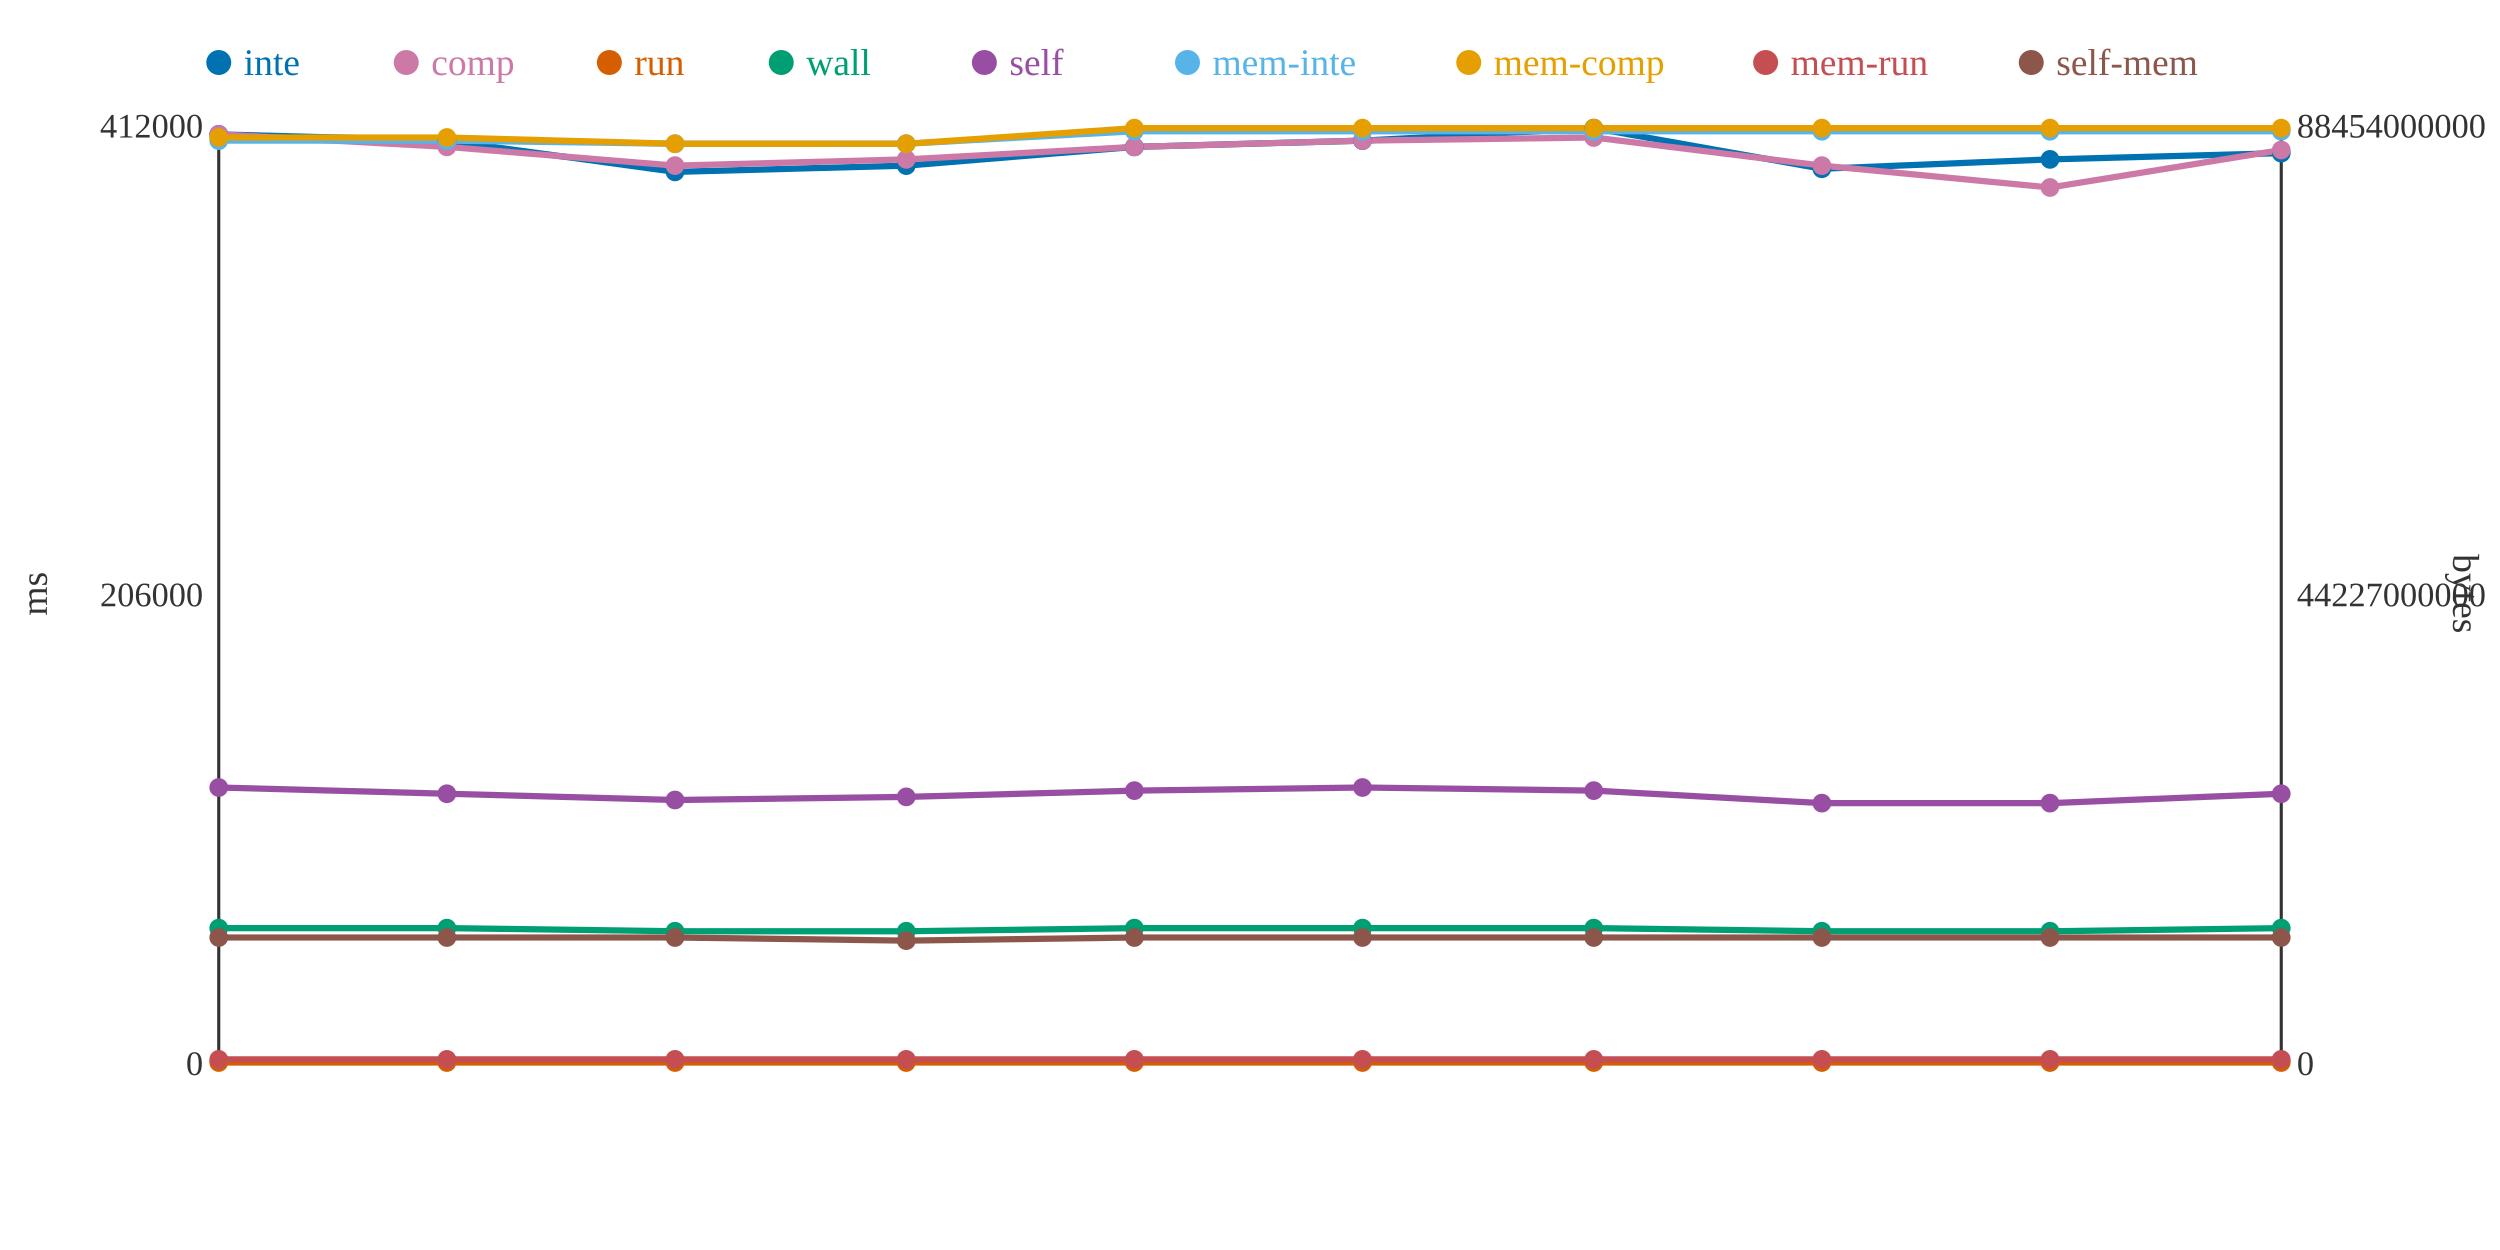
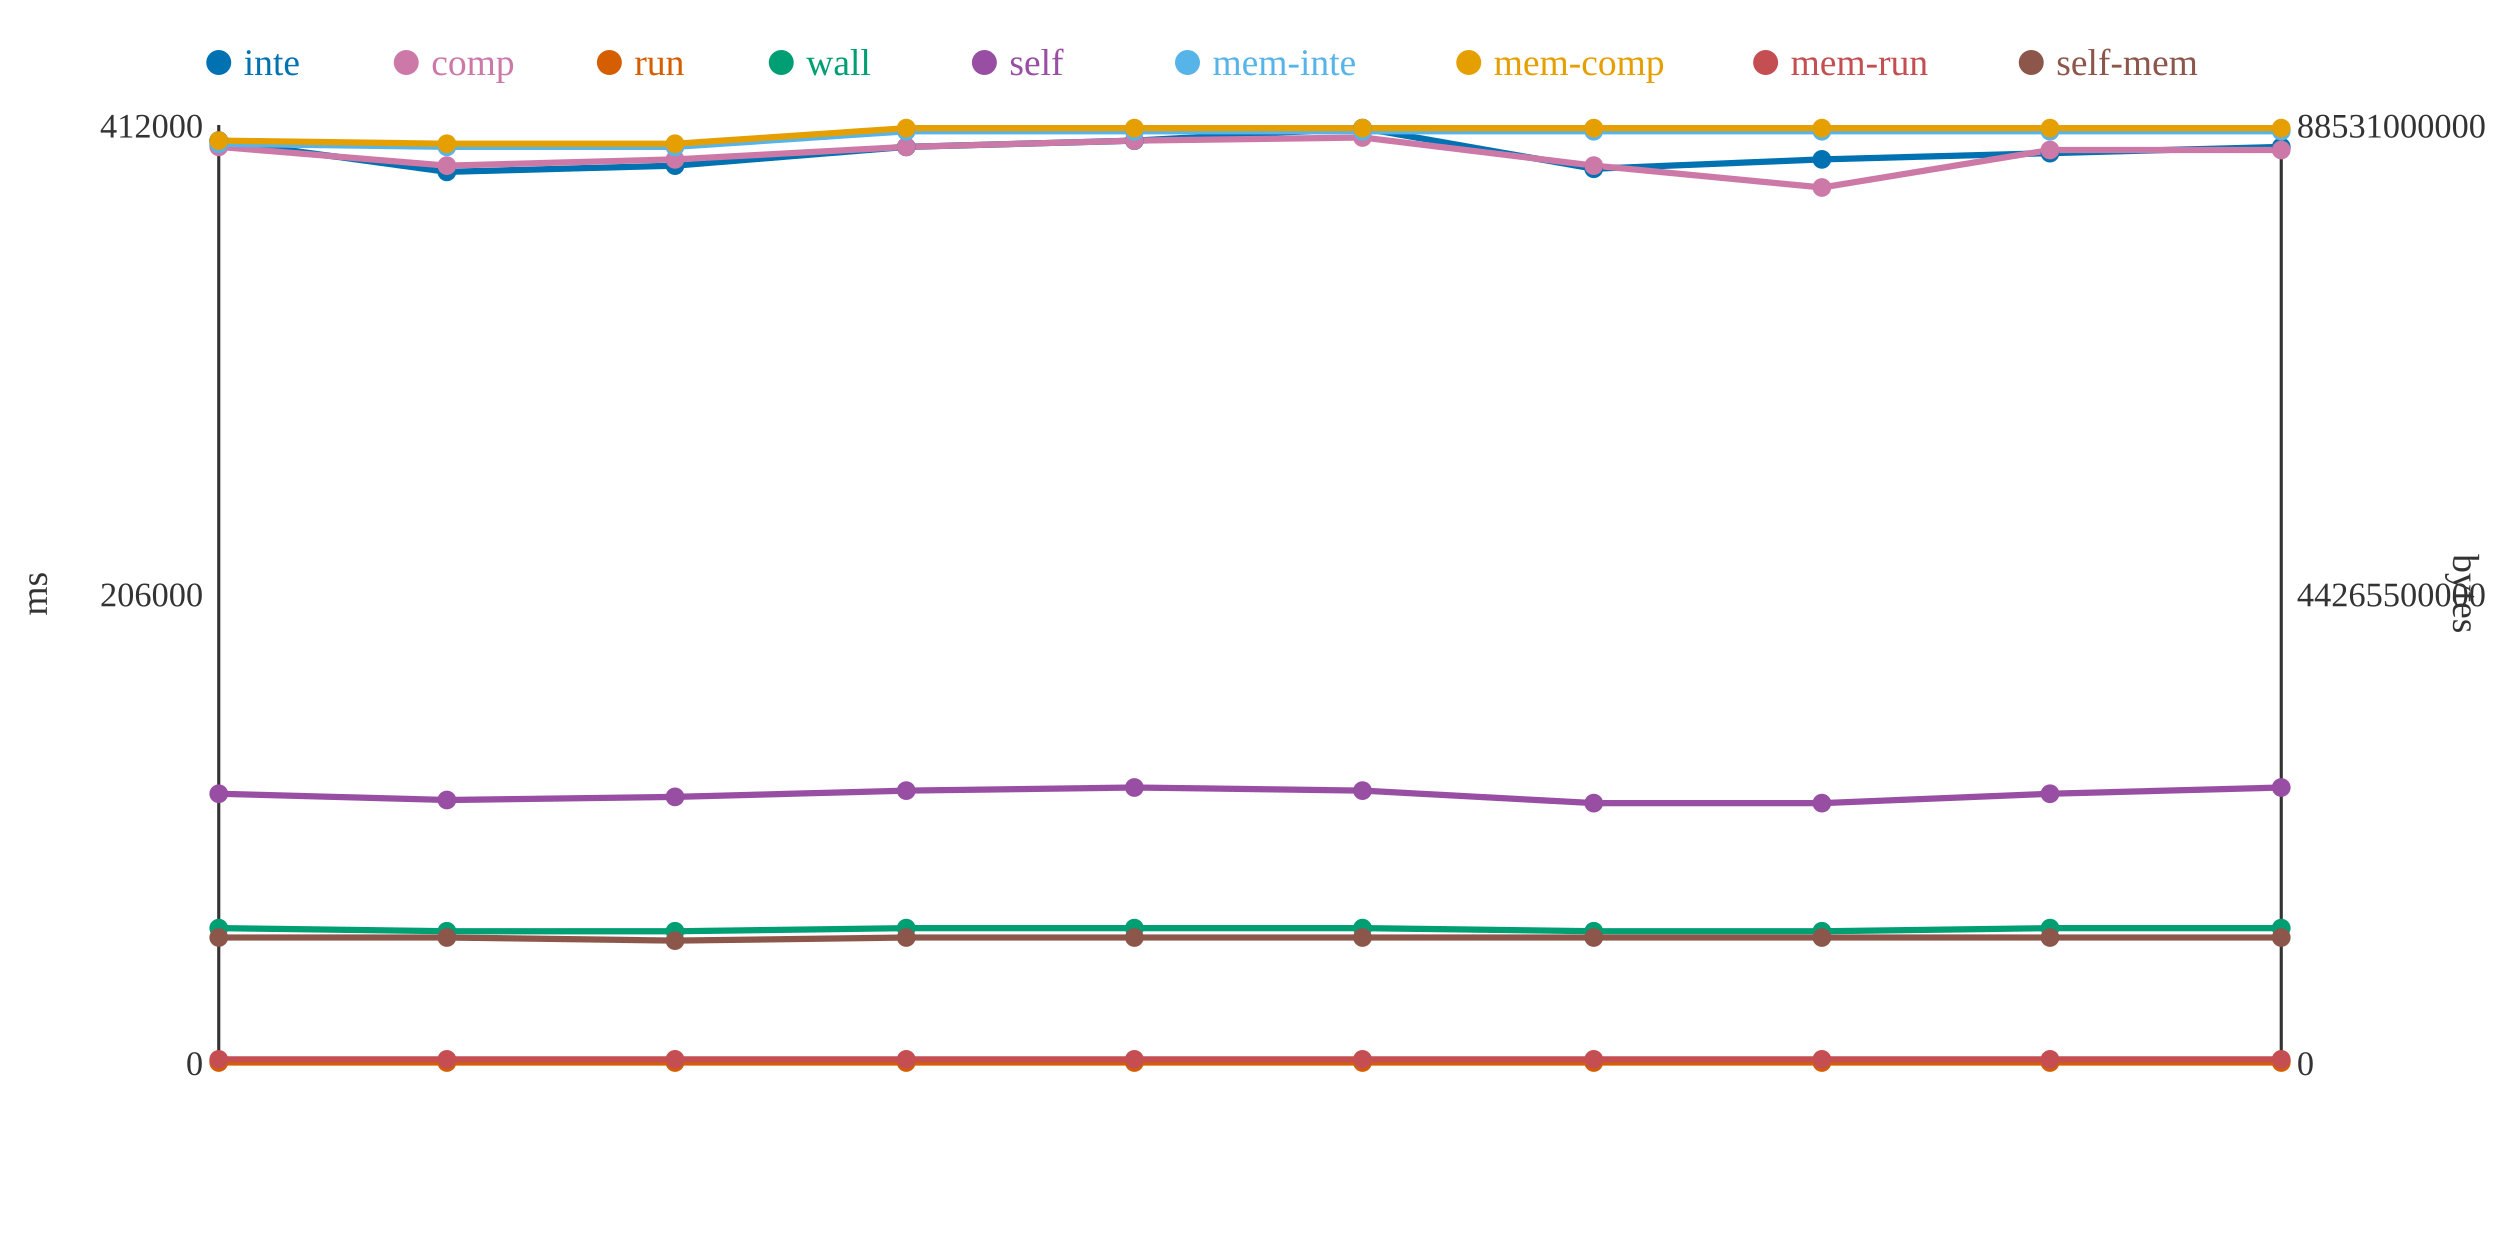
<svg xmlns="http://www.w3.org/2000/svg" width="800" height="400">
  <rect width="800" height="400" fill="white" />
  <line x1="70" y1="40" x2="70" y2="340" stroke="#333" stroke-width="1" />
  <line x1="70" y1="340" x2="730" y2="340" stroke="#333" stroke-width="1" />
  <line x1="730" y1="40" x2="730" y2="340" stroke="#333" stroke-width="1" />
  <text x="65" y="344" text-anchor="end" font-size="11" fill="#333">0</text>
  <text x="65" y="194" text-anchor="end" font-size="11" fill="#333">206000</text>
  <text x="65" y="44" text-anchor="end" font-size="11" fill="#333">412000</text>
  <text x="15" y="190" text-anchor="middle" font-size="12" fill="#333" transform="rotate(-90 15 190)">ms</text>
  <text x="735" y="344" text-anchor="start" font-size="11" fill="#333">0</text>
-   <text x="735" y="194" text-anchor="start" font-size="11" fill="#333">44227000000</text>
-   <text x="735" y="44" text-anchor="start" font-size="11" fill="#333">88454000000</text>
+   <text x="735" y="194" text-anchor="start" font-size="11" fill="#333">44265500000</text>
+   <text x="735" y="44" text-anchor="start" font-size="11" fill="#333">88531000000</text>
  <text x="785" y="190" text-anchor="middle" font-size="12" fill="#333" transform="rotate(90 785 190)">bytes</text>
-   <polyline points="70,43 143,45 216,55 290,53 363,47 436,45 510,41 583,54 656,51 730,49" fill="none" stroke="#0072B2" stroke-width="2" />
-   <polyline points="70,43 143,47 216,53 290,51 363,47 436,45 510,44 583,53 656,60 730,48" fill="none" stroke="#CC79A7" stroke-width="2" />
+   <polyline points="70,45 143,55 216,53 290,47 363,45 436,41 510,54 583,51 656,49 730,47" fill="none" stroke="#0072B2" stroke-width="2" />
+   <polyline points="70,47 143,53 216,51 290,47 363,45 436,44 510,53 583,60 656,48 730,48" fill="none" stroke="#CC79A7" stroke-width="2" />
  <polyline points="70,340 143,340 216,340 290,340 363,340 436,340 510,340 583,340 656,340 730,340" fill="none" stroke="#D55E00" stroke-width="2" />
-   <polyline points="70,297 143,297 216,298 290,298 363,297 436,297 510,297 583,298 656,298 730,297" fill="none" stroke="#009E73" stroke-width="2" />
-   <polyline points="70,252 143,254 216,256 290,255 363,253 436,252 510,253 583,257 656,257 730,254" fill="none" stroke="#984EA3" stroke-width="2" />
-   <polyline points="70,45 143,45 216,46 290,46 363,42 436,42 510,42 583,42 656,42 730,42" fill="none" stroke="#56B4E9" stroke-width="2" />
-   <polyline points="70,44 143,44 216,46 290,46 363,41 436,41 510,41 583,41 656,41 730,41" fill="none" stroke="#E69F00" stroke-width="2" />
+   <polyline points="70,297 143,298 216,298 290,297 363,297 436,297 510,298 583,298 656,297 730,297" fill="none" stroke="#009E73" stroke-width="2" />
+   <polyline points="70,254 143,256 216,255 290,253 363,252 436,253 510,257 583,257 656,254 730,252" fill="none" stroke="#984EA3" stroke-width="2" />
+   <polyline points="70,46 143,47 216,47 290,42 363,42 436,42 510,42 583,42 656,42 730,42" fill="none" stroke="#56B4E9" stroke-width="2" />
+   <polyline points="70,45 143,46 216,46 290,41 363,41 436,41 510,41 583,41 656,41 730,41" fill="none" stroke="#E69F00" stroke-width="2" />
  <polyline points="70,339 143,339 216,339 290,339 363,339 436,339 510,339 583,339 656,339 730,339" fill="none" stroke="#C44E52" stroke-width="2" />
-   <polyline points="70,300 143,300 216,300 290,301 363,300 436,300 510,300 583,300 656,300 730,300" fill="none" stroke="#8C564B" stroke-width="2" />
-   <circle cx="70" cy="43" r="3" fill="#0072B2" />
-   <circle cx="70" cy="43" r="3" fill="#CC79A7" />
+   <polyline points="70,300 143,300 216,301 290,300 363,300 436,300 510,300 583,300 656,300 730,300" fill="none" stroke="#8C564B" stroke-width="2" />
+   <circle cx="70" cy="45" r="3" fill="#0072B2" />
+   <circle cx="70" cy="47" r="3" fill="#CC79A7" />
  <circle cx="70" cy="340" r="3" fill="#D55E00" />
  <circle cx="70" cy="297" r="3" fill="#009E73" />
-   <circle cx="70" cy="252" r="3" fill="#984EA3" />
-   <circle cx="70" cy="45" r="3" fill="#56B4E9" />
-   <circle cx="70" cy="44" r="3" fill="#E69F00" />
+   <circle cx="70" cy="254" r="3" fill="#984EA3" />
+   <circle cx="70" cy="46" r="3" fill="#56B4E9" />
+   <circle cx="70" cy="45" r="3" fill="#E69F00" />
  <circle cx="70" cy="339" r="3" fill="#C44E52" />
  <circle cx="70" cy="300" r="3" fill="#8C564B" />
-   <circle cx="143" cy="45" r="3" fill="#0072B2" />
-   <circle cx="143" cy="47" r="3" fill="#CC79A7" />
+   <circle cx="143" cy="55" r="3" fill="#0072B2" />
+   <circle cx="143" cy="53" r="3" fill="#CC79A7" />
  <circle cx="143" cy="340" r="3" fill="#D55E00" />
-   <circle cx="143" cy="297" r="3" fill="#009E73" />
-   <circle cx="143" cy="254" r="3" fill="#984EA3" />
-   <circle cx="143" cy="45" r="3" fill="#56B4E9" />
-   <circle cx="143" cy="44" r="3" fill="#E69F00" />
+   <circle cx="143" cy="298" r="3" fill="#009E73" />
+   <circle cx="143" cy="256" r="3" fill="#984EA3" />
+   <circle cx="143" cy="47" r="3" fill="#56B4E9" />
+   <circle cx="143" cy="46" r="3" fill="#E69F00" />
  <circle cx="143" cy="339" r="3" fill="#C44E52" />
  <circle cx="143" cy="300" r="3" fill="#8C564B" />
-   <circle cx="216" cy="55" r="3" fill="#0072B2" />
-   <circle cx="216" cy="53" r="3" fill="#CC79A7" />
+   <circle cx="216" cy="53" r="3" fill="#0072B2" />
+   <circle cx="216" cy="51" r="3" fill="#CC79A7" />
  <circle cx="216" cy="340" r="3" fill="#D55E00" />
  <circle cx="216" cy="298" r="3" fill="#009E73" />
-   <circle cx="216" cy="256" r="3" fill="#984EA3" />
-   <circle cx="216" cy="46" r="3" fill="#56B4E9" />
+   <circle cx="216" cy="255" r="3" fill="#984EA3" />
+   <circle cx="216" cy="47" r="3" fill="#56B4E9" />
  <circle cx="216" cy="46" r="3" fill="#E69F00" />
  <circle cx="216" cy="339" r="3" fill="#C44E52" />
-   <circle cx="216" cy="300" r="3" fill="#8C564B" />
-   <circle cx="290" cy="53" r="3" fill="#0072B2" />
-   <circle cx="290" cy="51" r="3" fill="#CC79A7" />
+   <circle cx="216" cy="301" r="3" fill="#8C564B" />
+   <circle cx="290" cy="47" r="3" fill="#0072B2" />
+   <circle cx="290" cy="47" r="3" fill="#CC79A7" />
  <circle cx="290" cy="340" r="3" fill="#D55E00" />
-   <circle cx="290" cy="298" r="3" fill="#009E73" />
-   <circle cx="290" cy="255" r="3" fill="#984EA3" />
-   <circle cx="290" cy="46" r="3" fill="#56B4E9" />
-   <circle cx="290" cy="46" r="3" fill="#E69F00" />
+   <circle cx="290" cy="297" r="3" fill="#009E73" />
+   <circle cx="290" cy="253" r="3" fill="#984EA3" />
+   <circle cx="290" cy="42" r="3" fill="#56B4E9" />
+   <circle cx="290" cy="41" r="3" fill="#E69F00" />
  <circle cx="290" cy="339" r="3" fill="#C44E52" />
-   <circle cx="290" cy="301" r="3" fill="#8C564B" />
-   <circle cx="363" cy="47" r="3" fill="#0072B2" />
-   <circle cx="363" cy="47" r="3" fill="#CC79A7" />
+   <circle cx="290" cy="300" r="3" fill="#8C564B" />
+   <circle cx="363" cy="45" r="3" fill="#0072B2" />
+   <circle cx="363" cy="45" r="3" fill="#CC79A7" />
  <circle cx="363" cy="340" r="3" fill="#D55E00" />
  <circle cx="363" cy="297" r="3" fill="#009E73" />
-   <circle cx="363" cy="253" r="3" fill="#984EA3" />
+   <circle cx="363" cy="252" r="3" fill="#984EA3" />
  <circle cx="363" cy="42" r="3" fill="#56B4E9" />
  <circle cx="363" cy="41" r="3" fill="#E69F00" />
  <circle cx="363" cy="339" r="3" fill="#C44E52" />
  <circle cx="363" cy="300" r="3" fill="#8C564B" />
-   <circle cx="436" cy="45" r="3" fill="#0072B2" />
-   <circle cx="436" cy="45" r="3" fill="#CC79A7" />
+   <circle cx="436" cy="41" r="3" fill="#0072B2" />
+   <circle cx="436" cy="44" r="3" fill="#CC79A7" />
  <circle cx="436" cy="340" r="3" fill="#D55E00" />
  <circle cx="436" cy="297" r="3" fill="#009E73" />
-   <circle cx="436" cy="252" r="3" fill="#984EA3" />
+   <circle cx="436" cy="253" r="3" fill="#984EA3" />
  <circle cx="436" cy="42" r="3" fill="#56B4E9" />
  <circle cx="436" cy="41" r="3" fill="#E69F00" />
  <circle cx="436" cy="339" r="3" fill="#C44E52" />
  <circle cx="436" cy="300" r="3" fill="#8C564B" />
-   <circle cx="510" cy="41" r="3" fill="#0072B2" />
-   <circle cx="510" cy="44" r="3" fill="#CC79A7" />
+   <circle cx="510" cy="54" r="3" fill="#0072B2" />
+   <circle cx="510" cy="53" r="3" fill="#CC79A7" />
  <circle cx="510" cy="340" r="3" fill="#D55E00" />
-   <circle cx="510" cy="297" r="3" fill="#009E73" />
-   <circle cx="510" cy="253" r="3" fill="#984EA3" />
+   <circle cx="510" cy="298" r="3" fill="#009E73" />
+   <circle cx="510" cy="257" r="3" fill="#984EA3" />
  <circle cx="510" cy="42" r="3" fill="#56B4E9" />
  <circle cx="510" cy="41" r="3" fill="#E69F00" />
  <circle cx="510" cy="339" r="3" fill="#C44E52" />
  <circle cx="510" cy="300" r="3" fill="#8C564B" />
-   <circle cx="583" cy="54" r="3" fill="#0072B2" />
-   <circle cx="583" cy="53" r="3" fill="#CC79A7" />
+   <circle cx="583" cy="51" r="3" fill="#0072B2" />
+   <circle cx="583" cy="60" r="3" fill="#CC79A7" />
  <circle cx="583" cy="340" r="3" fill="#D55E00" />
  <circle cx="583" cy="298" r="3" fill="#009E73" />
  <circle cx="583" cy="257" r="3" fill="#984EA3" />
  <circle cx="583" cy="42" r="3" fill="#56B4E9" />
  <circle cx="583" cy="41" r="3" fill="#E69F00" />
  <circle cx="583" cy="339" r="3" fill="#C44E52" />
  <circle cx="583" cy="300" r="3" fill="#8C564B" />
-   <circle cx="656" cy="51" r="3" fill="#0072B2" />
-   <circle cx="656" cy="60" r="3" fill="#CC79A7" />
+   <circle cx="656" cy="49" r="3" fill="#0072B2" />
+   <circle cx="656" cy="48" r="3" fill="#CC79A7" />
  <circle cx="656" cy="340" r="3" fill="#D55E00" />
-   <circle cx="656" cy="298" r="3" fill="#009E73" />
-   <circle cx="656" cy="257" r="3" fill="#984EA3" />
+   <circle cx="656" cy="297" r="3" fill="#009E73" />
+   <circle cx="656" cy="254" r="3" fill="#984EA3" />
  <circle cx="656" cy="42" r="3" fill="#56B4E9" />
  <circle cx="656" cy="41" r="3" fill="#E69F00" />
  <circle cx="656" cy="339" r="3" fill="#C44E52" />
  <circle cx="656" cy="300" r="3" fill="#8C564B" />
-   <circle cx="730" cy="49" r="3" fill="#0072B2" />
+   <circle cx="730" cy="47" r="3" fill="#0072B2" />
  <circle cx="730" cy="48" r="3" fill="#CC79A7" />
  <circle cx="730" cy="340" r="3" fill="#D55E00" />
  <circle cx="730" cy="297" r="3" fill="#009E73" />
-   <circle cx="730" cy="254" r="3" fill="#984EA3" />
+   <circle cx="730" cy="252" r="3" fill="#984EA3" />
  <circle cx="730" cy="42" r="3" fill="#56B4E9" />
  <circle cx="730" cy="41" r="3" fill="#E69F00" />
  <circle cx="730" cy="339" r="3" fill="#C44E52" />
  <circle cx="730" cy="300" r="3" fill="#8C564B" />
  <circle cx="70" cy="20" r="4" fill="#0072B2" />
  <text x="78" y="24" text-anchor="start" font-size="12" fill="#0072B2">inte</text>
  <circle cx="130" cy="20" r="4" fill="#CC79A7" />
  <text x="138" y="24" text-anchor="start" font-size="12" fill="#CC79A7">comp</text>
  <circle cx="195" cy="20" r="4" fill="#D55E00" />
  <text x="203" y="24" text-anchor="start" font-size="12" fill="#D55E00">run</text>
  <circle cx="250" cy="20" r="4" fill="#009E73" />
  <text x="258" y="24" text-anchor="start" font-size="12" fill="#009E73">wall</text>
  <circle cx="315" cy="20" r="4" fill="#984EA3" />
  <text x="323" y="24" text-anchor="start" font-size="12" fill="#984EA3">self</text>
  <circle cx="380" cy="20" r="4" fill="#56B4E9" />
  <text x="388" y="24" text-anchor="start" font-size="12" fill="#56B4E9">mem-inte</text>
  <circle cx="470" cy="20" r="4" fill="#E69F00" />
  <text x="478" y="24" text-anchor="start" font-size="12" fill="#E69F00">mem-comp</text>
  <circle cx="565" cy="20" r="4" fill="#C44E52" />
  <text x="573" y="24" text-anchor="start" font-size="12" fill="#C44E52">mem-run</text>
  <circle cx="650" cy="20" r="4" fill="#8C564B" />
  <text x="658" y="24" text-anchor="start" font-size="12" fill="#8C564B">self-mem</text>
</svg>
